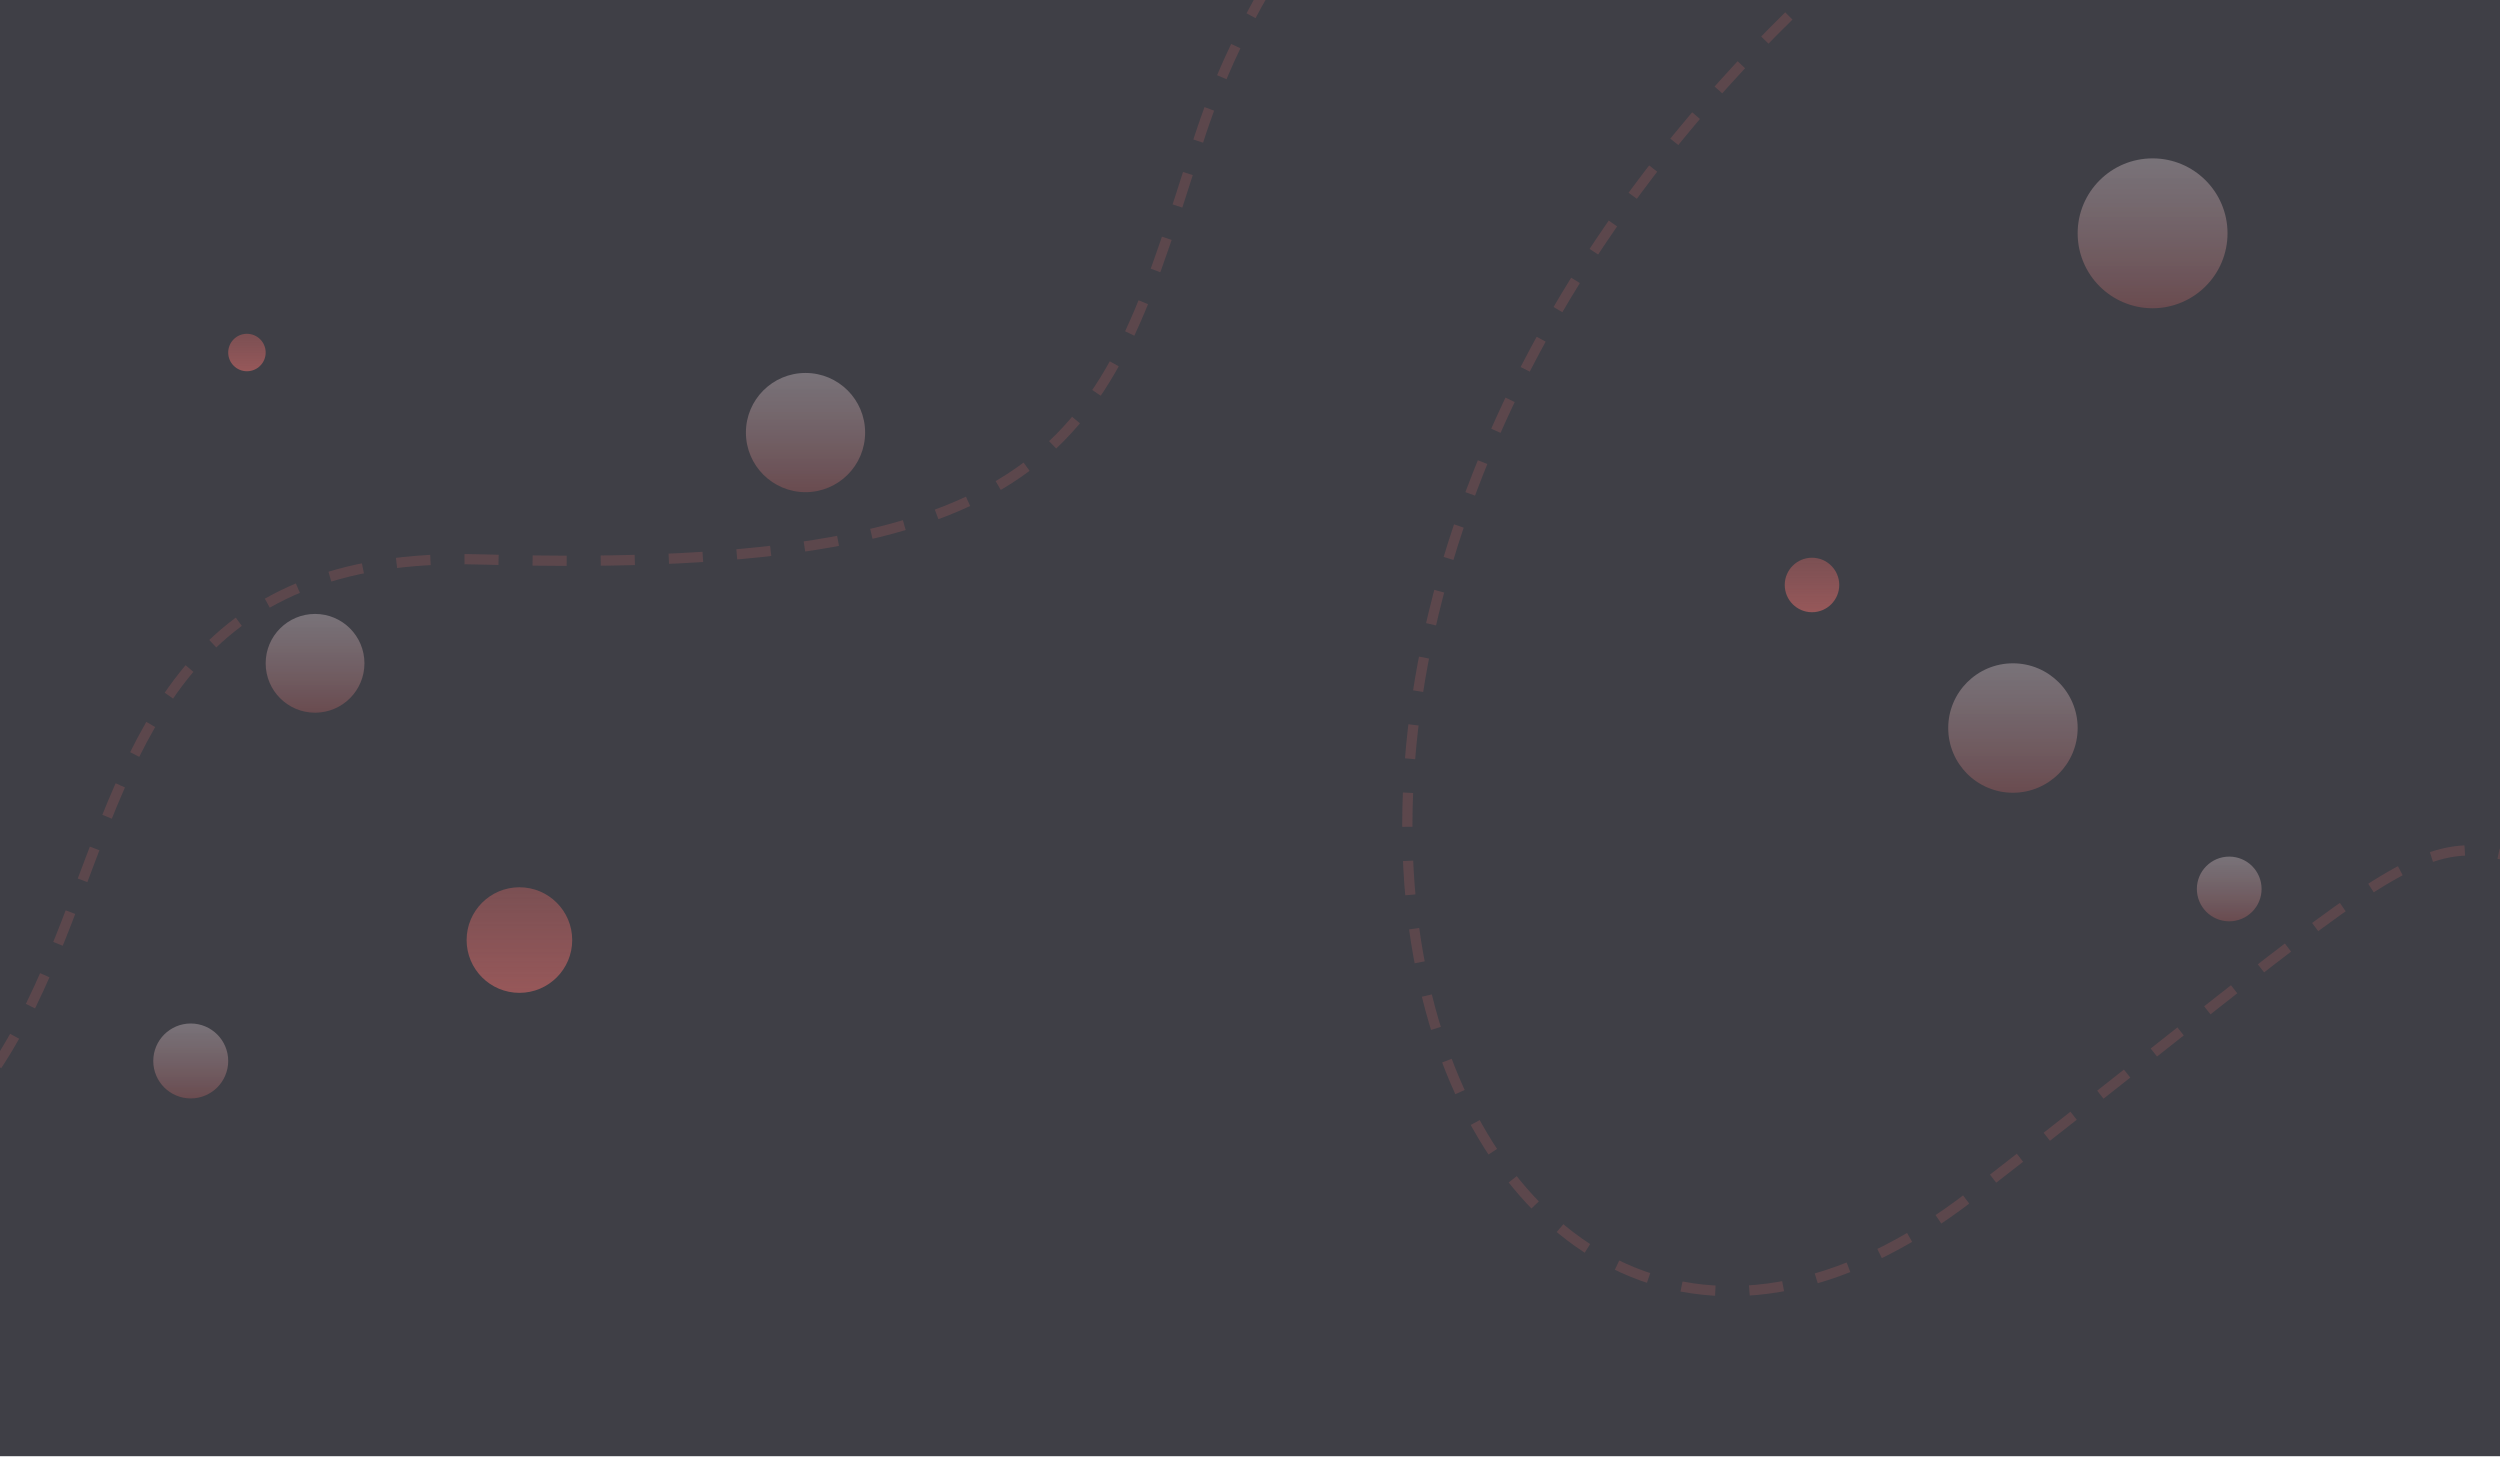
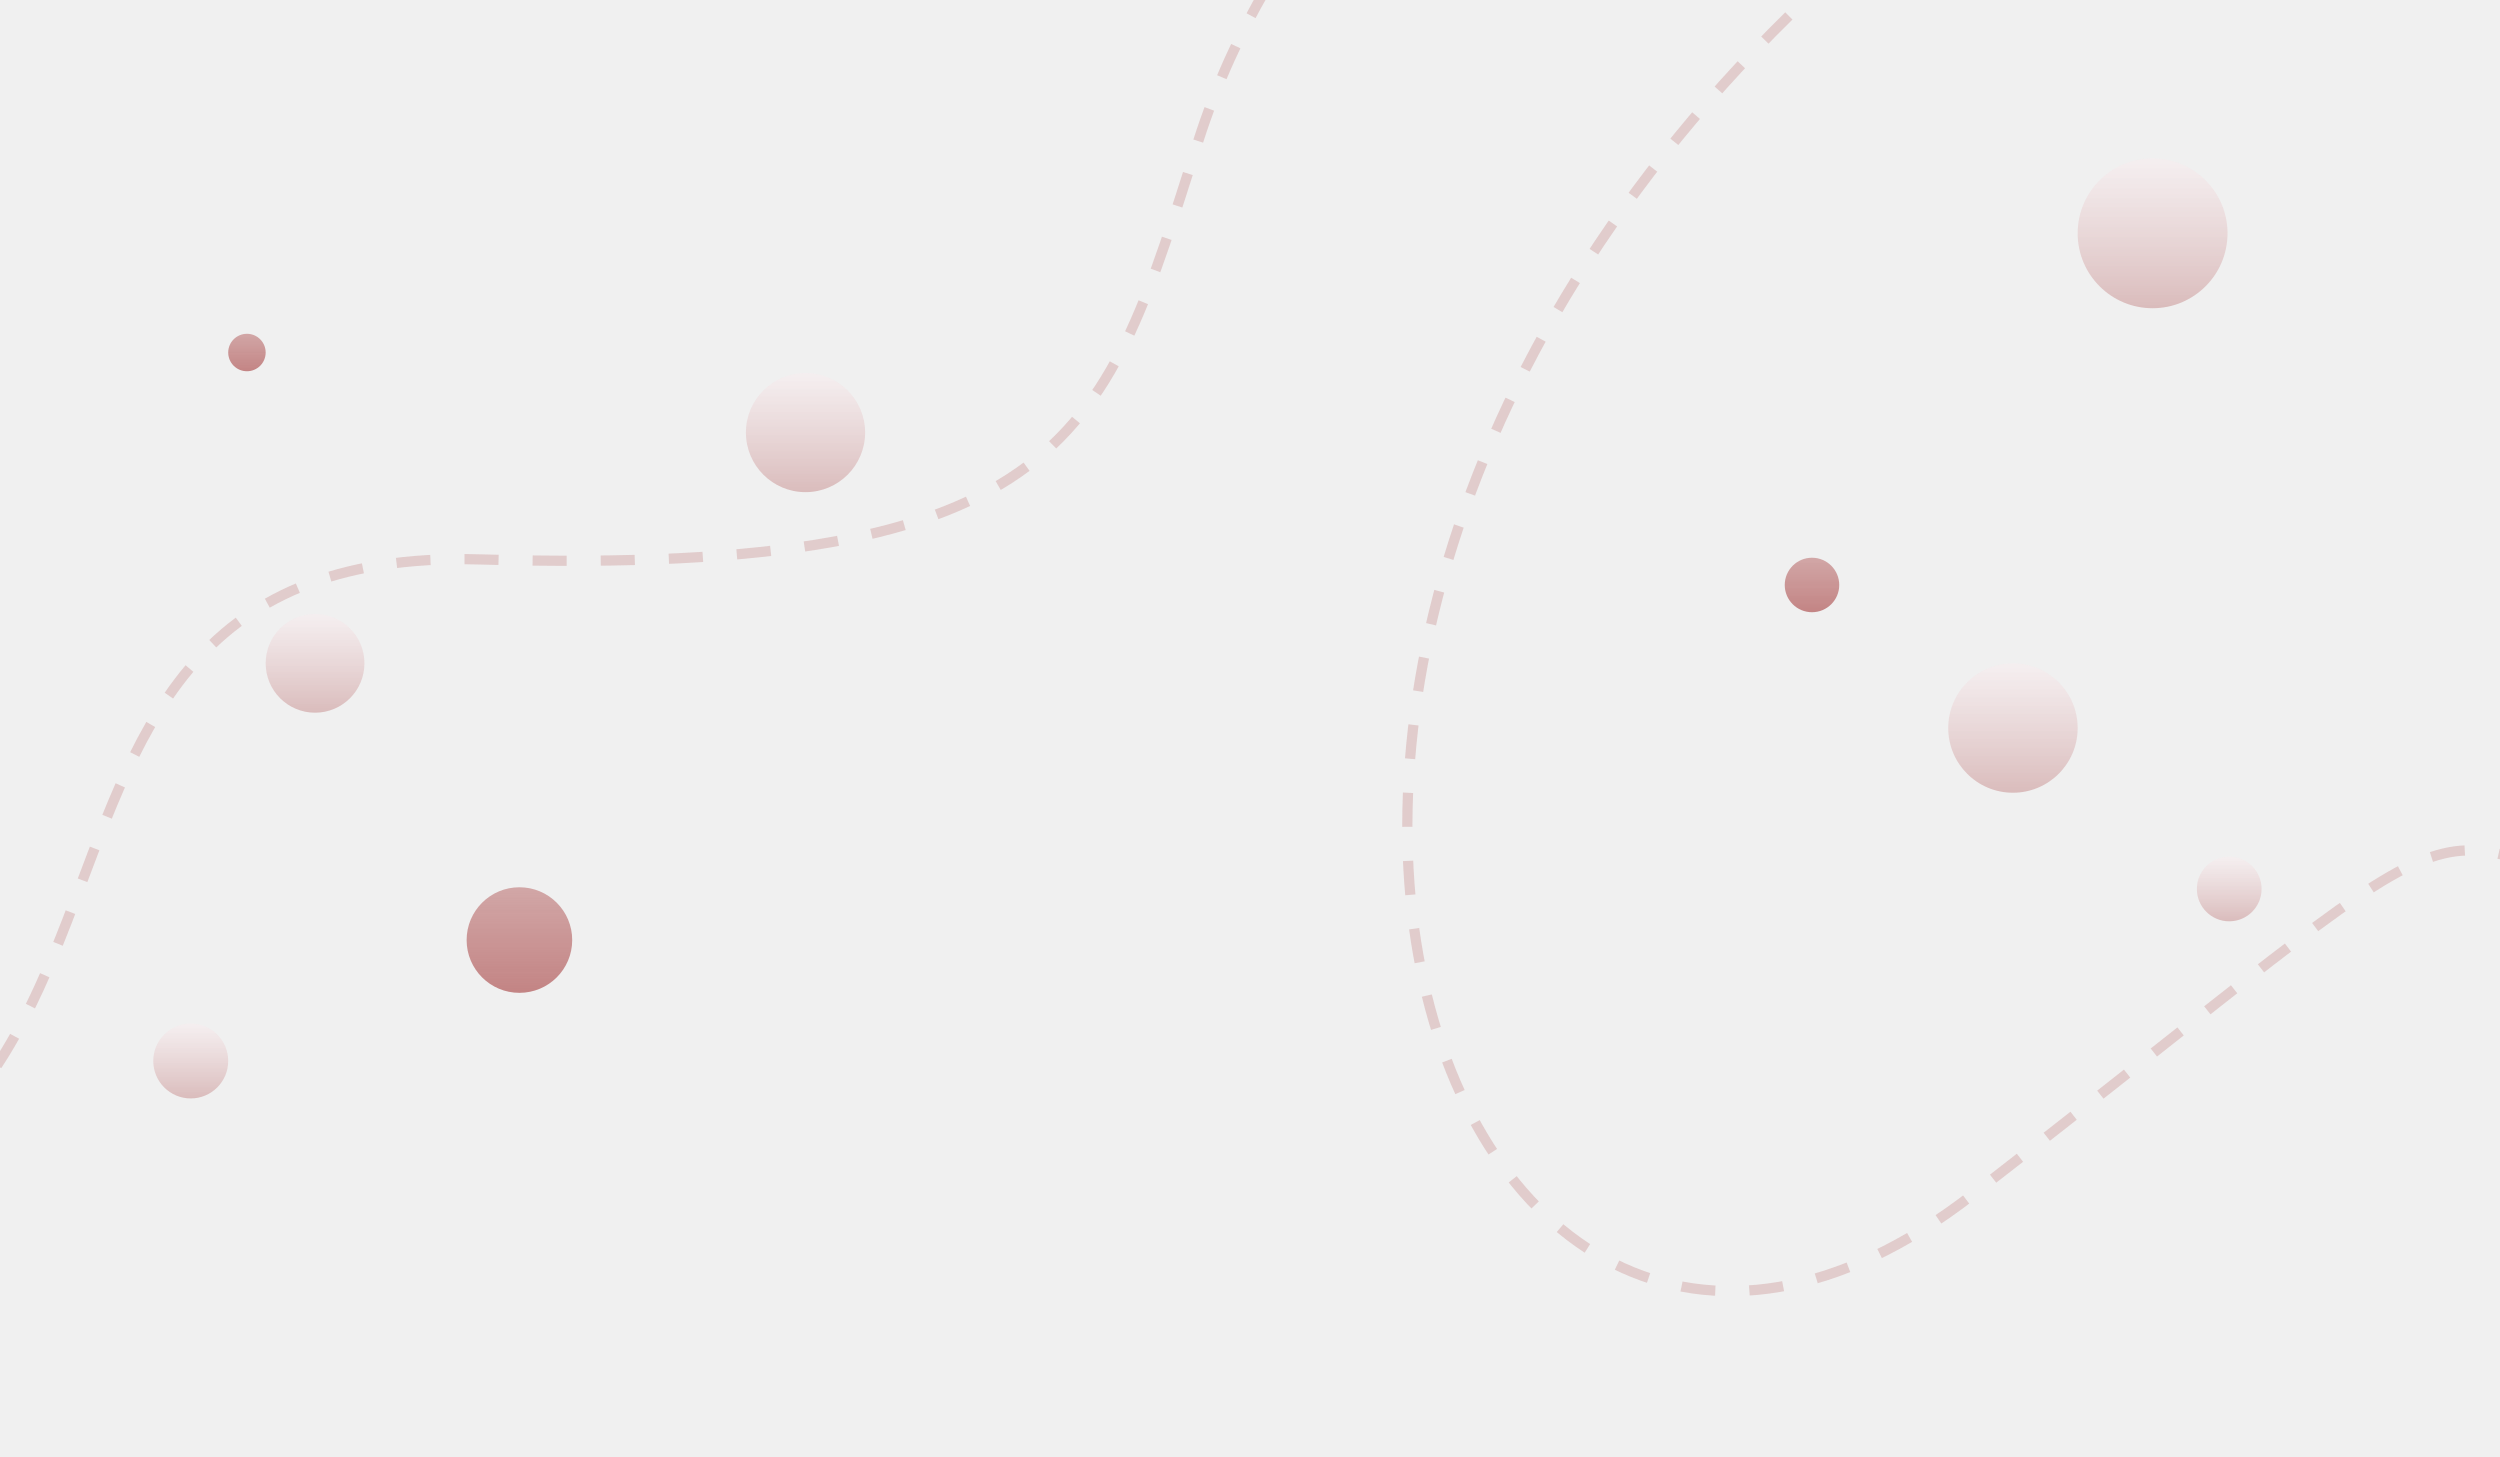
<svg xmlns="http://www.w3.org/2000/svg" width="1468" height="855" viewBox="0 0 1468 855" fill="none">
-   <rect width="1468" height="855" fill="#151c2b" />
+   <rect width="1468" height="855" fill="transparent" />
  <g clip-path="url(#clip0_0_1)">
-     <rect width="1468" height="855" fill="#3f3f46" />
+     <rect width="1468" height="855" fill="transparent" />
    <circle cx="1264" cy="137" r="44" fill="url(#paint0_linear_0_1)" />
    <circle cx="185" cy="389.5" r="29" fill="url(#paint1_linear_0_1)" />
    <circle cx="1182" cy="427.5" r="38" fill="url(#paint2_linear_0_1)" />
    <circle cx="305" cy="552" r="31" fill="url(#paint3_linear_0_1)" />
    <circle cx="1064" cy="343.5" r="16" fill="url(#paint4_linear_0_1)" />
    <circle cx="473" cy="254" r="35" fill="url(#paint5_linear_0_1)" />
    <circle cx="1309" cy="522" r="19" fill="url(#paint6_linear_0_1)" />
    <circle cx="145" cy="207" r="11" fill="url(#paint7_linear_0_1)" />
    <circle cx="112" cy="623" r="22" fill="url(#paint8_linear_0_1)" />
    <path d="M-288.227 721.435C173.729 774.34 -67.033 318.508 282.414 328.507C631.861 338.505 648.952 253.638 703.503 83.153C747.143 -53.234 840.002 -126.065 880.977 -145.432" stroke="#B46060" stroke-opacity="0.25" stroke-width="6" stroke-dasharray="20 20" />
    <path d="M1140.89 -69.366C612.876 338.392 841.758 947.055 1158.19 701.572C1474.61 456.09 1407.28 482 1556.47 533.705C1675.82 575.07 1798.99 507.491 1845.66 468.53" stroke="#B46060" stroke-opacity="0.25" stroke-width="6" stroke-dasharray="20 20" />
  </g>
  <defs>
    <linearGradient id="paint0_linear_0_1" x1="1264" y1="93" x2="1264" y2="181" gradientUnits="userSpaceOnUse">
      <stop stop-color="#FFEBEF" stop-opacity="0.3" />
      <stop offset="1" stop-color="#B46060" stop-opacity="0.36" />
    </linearGradient>
    <linearGradient id="paint1_linear_0_1" x1="185" y1="360.5" x2="185" y2="418.5" gradientUnits="userSpaceOnUse">
      <stop stop-color="#FFEBEF" stop-opacity="0.3" />
      <stop offset="1" stop-color="#B46060" stop-opacity="0.36" />
    </linearGradient>
    <linearGradient id="paint2_linear_0_1" x1="1182" y1="389.5" x2="1182" y2="465.5" gradientUnits="userSpaceOnUse">
      <stop stop-color="#FFEBEF" stop-opacity="0.3" />
      <stop offset="1" stop-color="#B46060" stop-opacity="0.36" />
    </linearGradient>
    <linearGradient id="paint3_linear_0_1" x1="305" y1="521" x2="305" y2="583" gradientUnits="userSpaceOnUse">
      <stop stop-color="#B46060" stop-opacity="0.51" />
      <stop offset="1" stop-color="#B46060" stop-opacity="0.75" />
    </linearGradient>
    <linearGradient id="paint4_linear_0_1" x1="1064" y1="327.5" x2="1064" y2="359.5" gradientUnits="userSpaceOnUse">
      <stop stop-color="#B46060" stop-opacity="0.51" />
      <stop offset="1" stop-color="#B46060" stop-opacity="0.75" />
    </linearGradient>
    <linearGradient id="paint5_linear_0_1" x1="473" y1="219" x2="473" y2="289" gradientUnits="userSpaceOnUse">
      <stop stop-color="#FFEBEF" stop-opacity="0.3" />
      <stop offset="1" stop-color="#B46060" stop-opacity="0.36" />
    </linearGradient>
    <linearGradient id="paint6_linear_0_1" x1="1309" y1="503" x2="1309" y2="541" gradientUnits="userSpaceOnUse">
      <stop stop-color="#FFEBEF" stop-opacity="0.3" />
      <stop offset="1" stop-color="#B46060" stop-opacity="0.36" />
    </linearGradient>
    <linearGradient id="paint7_linear_0_1" x1="145" y1="196" x2="145" y2="218" gradientUnits="userSpaceOnUse">
      <stop stop-color="#B46060" stop-opacity="0.51" />
      <stop offset="1" stop-color="#B46060" stop-opacity="0.75" />
    </linearGradient>
    <linearGradient id="paint8_linear_0_1" x1="112" y1="601" x2="112" y2="645" gradientUnits="userSpaceOnUse">
      <stop stop-color="#FFEBEF" stop-opacity="0.3" />
      <stop offset="1" stop-color="#B46060" stop-opacity="0.36" />
    </linearGradient>
    <clipPath id="clip0_0_1">
      <rect width="1468" height="855" fill="white" />
    </clipPath>
  </defs>
</svg>
